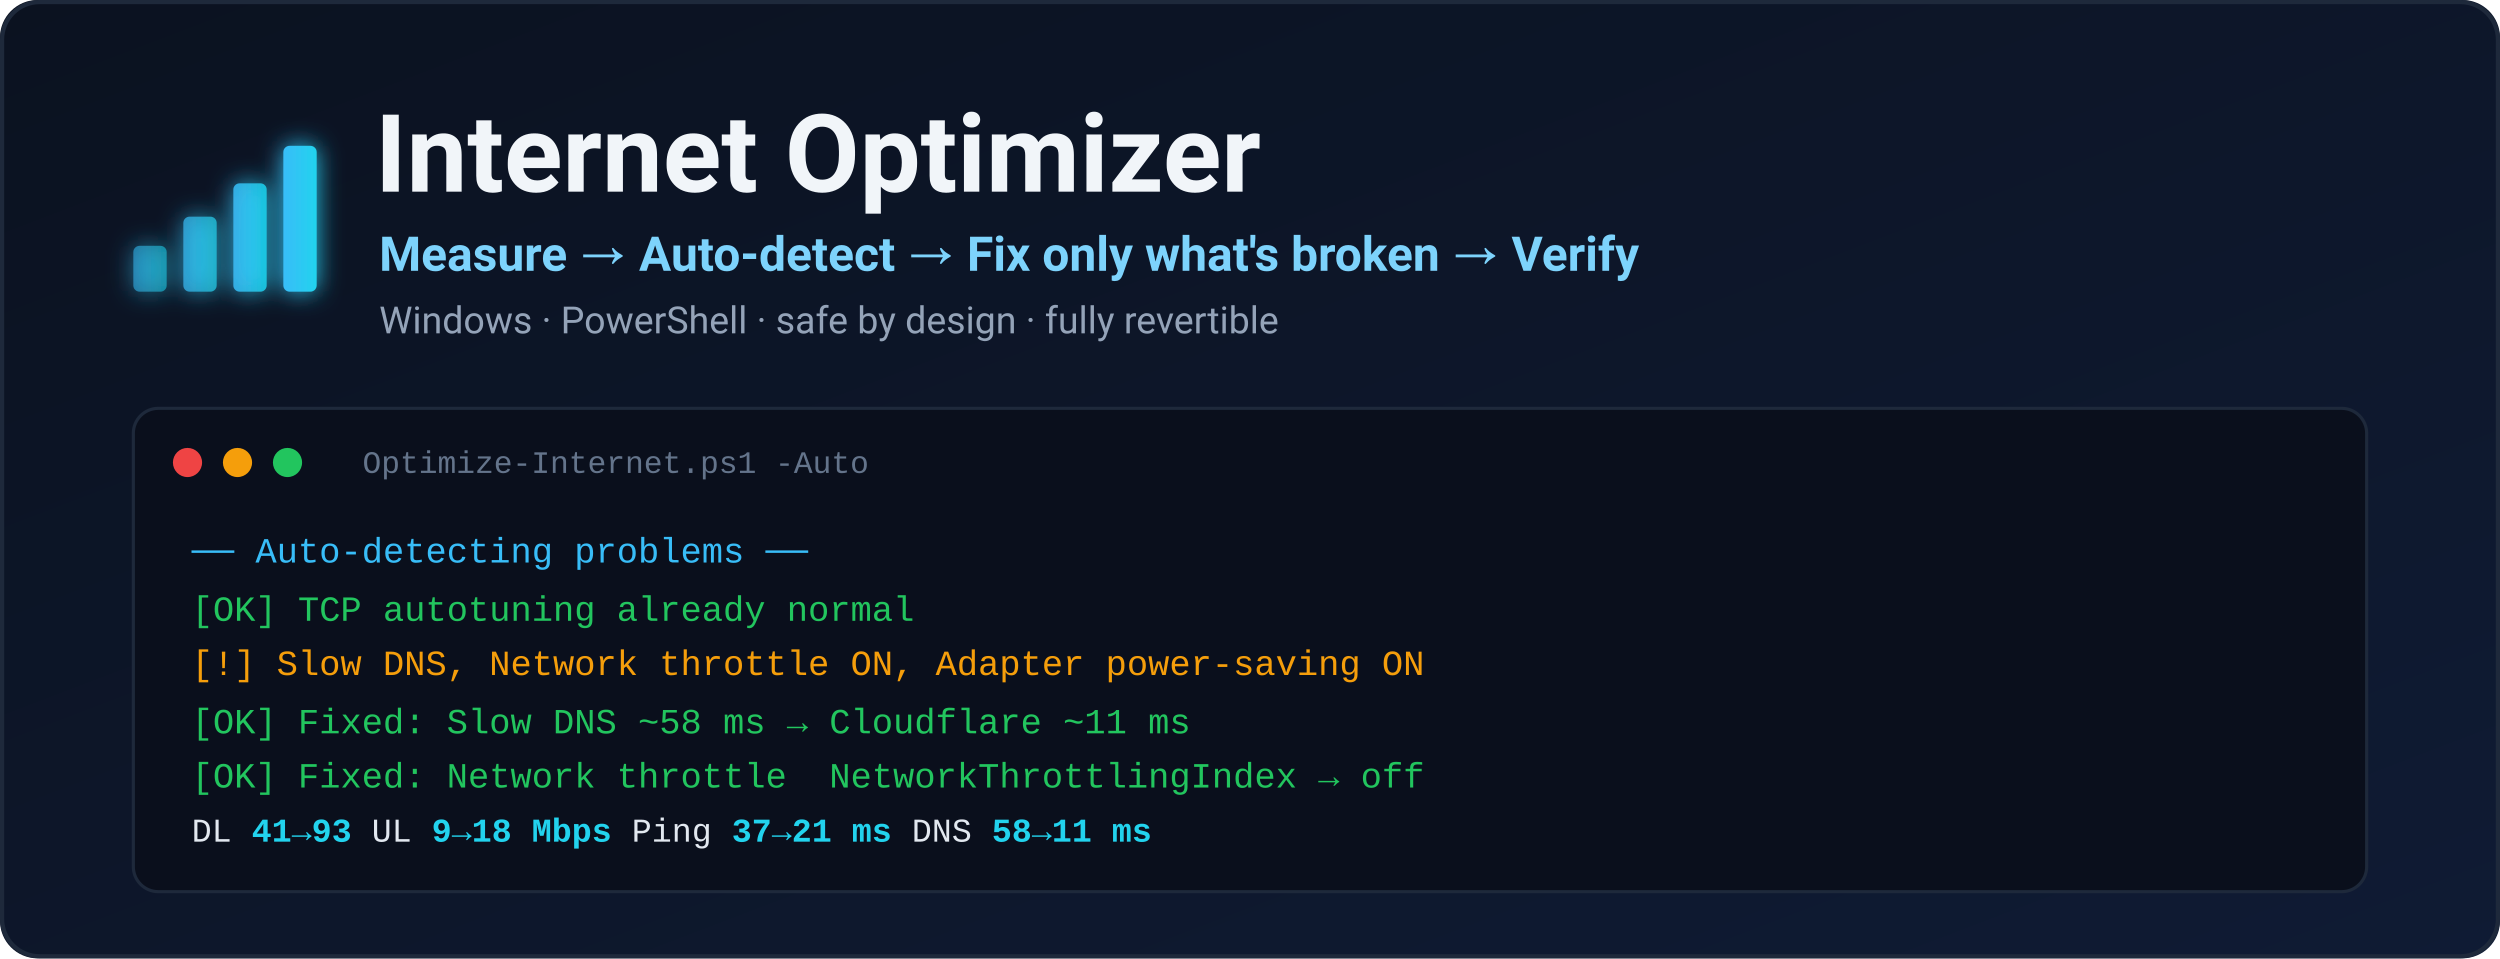
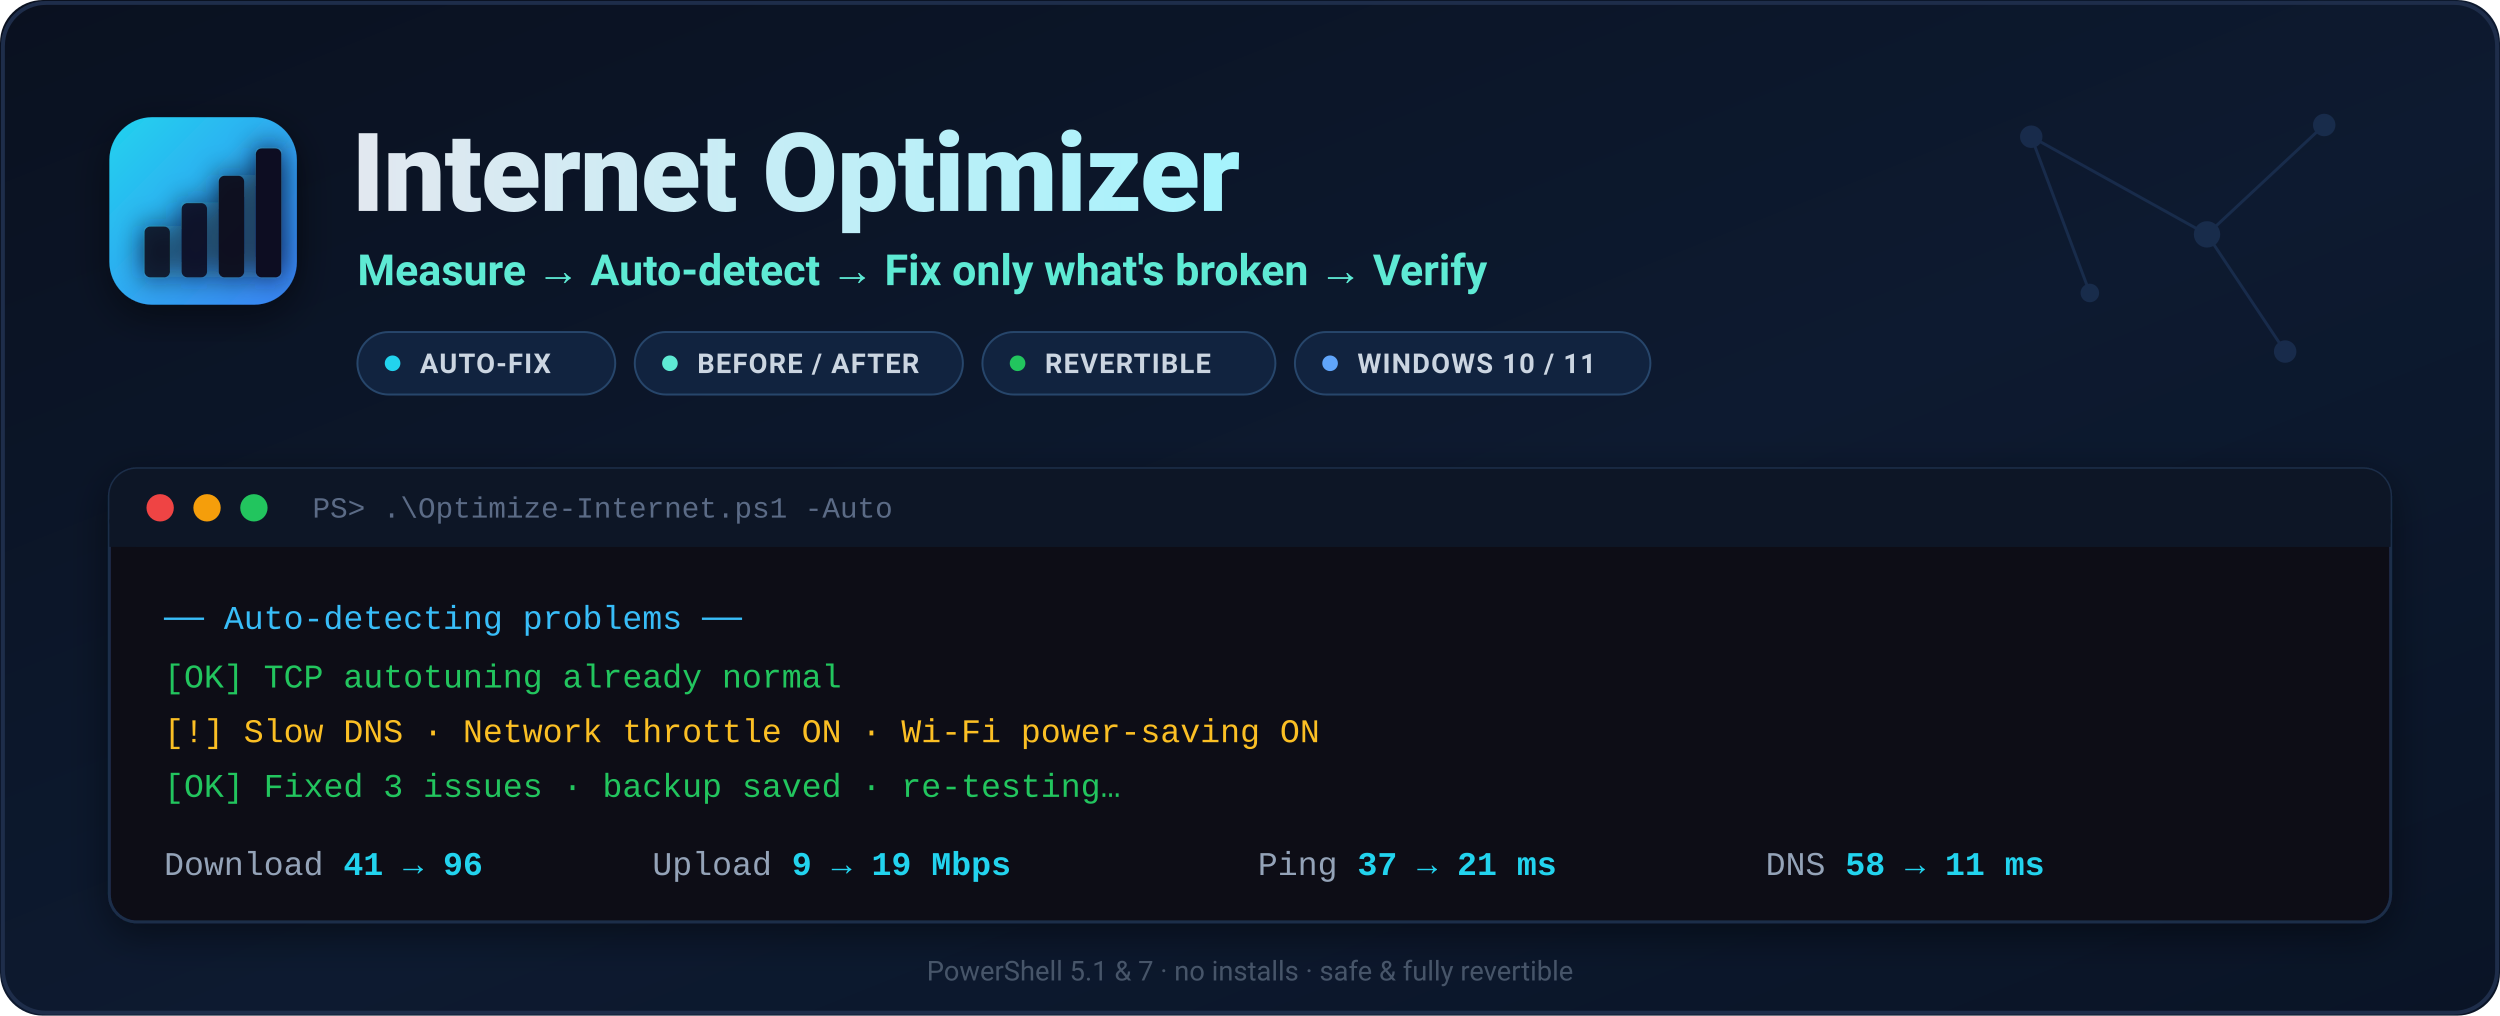
- <svg xmlns="http://www.w3.org/2000/svg" width="1200" height="460" viewBox="0 0 1200 460" font-family="'Segoe UI',Roboto,Helvetica,Arial,sans-serif">
+ <svg xmlns="http://www.w3.org/2000/svg" width="1280" height="520" viewBox="0 0 1280 520" font-family="'Segoe UI',Roboto,'Helvetica Neue',Arial,sans-serif">
  <defs>
    <linearGradient id="bg" x1="0" y1="0" x2="1" y2="1">
-       <stop offset="0" stop-color="#0b1220" />
-       <stop offset="1" stop-color="#0f1b34" />
+       <stop offset="0" stop-color="#0a1120" />
+       <stop offset="0.55" stop-color="#0d1a30" />
+       <stop offset="1" stop-color="#0a1426" />
    </linearGradient>
-     <linearGradient id="accent" x1="0" y1="0" x2="1" y2="0">
-       <stop offset="0" stop-color="#38bdf8" />
-       <stop offset="1" stop-color="#22d3ee" />
+     <linearGradient id="mark" x1="0" y1="0" x2="1" y2="1">
+       <stop offset="0" stop-color="#22d3ee" />
+       <stop offset="1" stop-color="#3b82f6" />
    </linearGradient>
-     <filter id="glow" x="-30%" y="-30%" width="160%" height="160%">
-       <feGaussianBlur stdDeviation="6" result="b" />
+     <linearGradient id="title" x1="0" y1="0" x2="1" y2="0">
+       <stop offset="0" stop-color="#e2e8f0" />
+       <stop offset="1" stop-color="#a5f3fc" />
+     </linearGradient>
+     <filter id="glow" x="-40%" y="-40%" width="180%" height="180%">
+       <feGaussianBlur stdDeviation="7" result="b" />
      <feMerge>
        <feMergeNode in="b" />
        <feMergeNode in="SourceGraphic" />
      </feMerge>
    </filter>
+     <filter id="soft" x="-20%" y="-20%" width="140%" height="140%">
+       <feDropShadow dx="0" dy="6" stdDeviation="10" flood-color="#000" flood-opacity="0.45" />
+     </filter>
  </defs>
-   <rect width="1200" height="460" rx="18" fill="url(#bg)" />
-   <rect x="1" y="1" width="1198" height="458" rx="18" fill="none" stroke="#1e293b" stroke-width="2" />
-   <g transform="translate(64,70)" filter="url(#glow)">
-     <rect x="0" y="48" width="16" height="22" rx="3" fill="url(#accent)" opacity="0.55" />
-     <rect x="24" y="34" width="16" height="36" rx="3" fill="url(#accent)" opacity="0.7" />
-     <rect x="48" y="18" width="16" height="52" rx="3" fill="url(#accent)" opacity="0.85" />
-     <rect x="72" y="0" width="16" height="70" rx="3" fill="url(#accent)" />
+   <rect width="1280" height="520" rx="22" fill="url(#bg)" />
+   <rect x="1.5" y="1.5" width="1277" height="517" rx="22" fill="none" stroke="#1e2d4a" stroke-width="2" />
+   <g stroke="#1d3357" stroke-width="1.5" fill="#1d3357" opacity="0.7">
+     <line x1="1040" y1="70" x2="1130" y2="120" />
+     <line x1="1130" y1="120" x2="1190" y2="64" />
+     <line x1="1130" y1="120" x2="1170" y2="180" />
+     <line x1="1040" y1="70" x2="1070" y2="150" />
+     <circle cx="1040" cy="70" r="5" />
+     <circle cx="1130" cy="120" r="6" />
+     <circle cx="1190" cy="64" r="5" />
+     <circle cx="1170" cy="180" r="5" />
+     <circle cx="1070" cy="150" r="4" />
  </g>
-   <text x="180" y="92" fill="#f1f5f9" font-size="52" font-weight="700">Internet Optimizer</text>
-   <text x="182" y="130" fill="#7dd3fc" font-size="23" font-weight="600">Measure → Auto-detect → Fix only what's broken → Verify</text>
-   <text x="182" y="160" fill="#94a3b8" font-size="18">Windows · PowerShell · safe by design · fully revertible</text>
-   <g transform="translate(64,196)">
-     <rect width="1072" height="232" rx="12" fill="#0a0f1c" stroke="#1e293b" stroke-width="1.5" />
-     <circle cx="26" cy="26" r="7" fill="#ef4444" />
-     <circle cx="50" cy="26" r="7" fill="#f59e0b" />
-     <circle cx="74" cy="26" r="7" fill="#22c55e" />
-     <text x="110" y="31" fill="#64748b" font-size="15" font-family="Consolas,'Courier New',monospace">Optimize-Internet.ps1  -Auto</text>
-     <g font-family="Consolas,'Courier New',monospace" font-size="17">
-       <text x="28" y="74" fill="#38bdf8">── Auto-detecting problems ──</text>
-       <text x="28" y="102" fill="#22c55e">[OK]  TCP autotuning already normal</text>
-       <text x="28" y="128" fill="#f59e0b">[!]   Slow DNS, Network throttle ON, Adapter power-saving ON</text>
-       <text x="28" y="156" fill="#22c55e">[OK]  Fixed: Slow DNS         ~58 ms → Cloudflare ~11 ms</text>
-       <text x="28" y="182" fill="#22c55e">[OK]  Fixed: Network throttle  NetworkThrottlingIndex → off</text>
-       <text x="28" y="208" fill="#e2e8f0" font-size="16">DL <tspan fill="#22d3ee" font-weight="700">41→93</tspan>  UL <tspan fill="#22d3ee" font-weight="700">9→18 Mbps</tspan>   Ping <tspan fill="#22d3ee" font-weight="700">37→21 ms</tspan>   DNS <tspan fill="#22d3ee" font-weight="700">58→11 ms</tspan>
-       </text>
+   <g filter="url(#soft)">
+     <rect x="56" y="60" width="96" height="96" rx="22" fill="url(#mark)" />
+   </g>
+   <g transform="translate(56,60)" filter="url(#glow)">
+     <rect x="18" y="56" width="13" height="26" rx="3" fill="#0a1120" opacity="0.85" />
+     <rect x="37" y="44" width="13" height="38" rx="3" fill="#0a1120" opacity="0.9" />
+     <rect x="56" y="30" width="13" height="52" rx="3" fill="#0a1120" opacity="0.95" />
+     <rect x="75" y="16" width="13" height="66" rx="3" fill="#0a1120" />
+   </g>
+   <text x="180" y="108" fill="url(#title)" font-size="56" font-weight="800" letter-spacing="-0.5">Internet Optimizer</text>
+   <text x="183" y="146" fill="#5eead4" font-size="22" font-weight="600">Measure  →  Auto-detect  →  Fix only what's broken  →  Verify</text>
+   <g font-size="14" font-weight="600" letter-spacing="0.6">
+     <g transform="translate(183,170)">
+       <rect width="132" height="32" rx="16" fill="#11233f" stroke="#27466b" />
+       <circle cx="18" cy="16" r="4" fill="#22d3ee" />
+       <text x="32" y="21" fill="#cbd5e1">AUTO-FIX</text>
+     </g>
+     <g transform="translate(325,170)">
+       <rect width="168" height="32" rx="16" fill="#11233f" stroke="#27466b" />
+       <circle cx="18" cy="16" r="4" fill="#5eead4" />
+       <text x="32" y="21" fill="#cbd5e1">BEFORE / AFTER</text>
+     </g>
+     <g transform="translate(503,170)">
+       <rect width="150" height="32" rx="16" fill="#11233f" stroke="#27466b" />
+       <circle cx="18" cy="16" r="4" fill="#22c55e" />
+       <text x="32" y="21" fill="#cbd5e1">REVERTIBLE</text>
+     </g>
+     <g transform="translate(663,170)">
+       <rect width="182" height="32" rx="16" fill="#11233f" stroke="#27466b" />
+       <circle cx="18" cy="16" r="4" fill="#60a5fa" />
+       <text x="32" y="21" fill="#cbd5e1">WINDOWS 10 / 11</text>
    </g>
  </g>
+   <g filter="url(#soft)">
+     <rect x="56" y="240" width="1168" height="232" rx="14" fill="#080d18" stroke="#1e2d4a" stroke-width="1.5" />
+   </g>
+   <rect x="56" y="240" width="1168" height="40" rx="14" fill="#0d1626" />
+   <rect x="56" y="266" width="1168" height="14" fill="#0d1626" />
+   <circle cx="82" cy="260" r="7" fill="#ef4444" />
+   <circle cx="106" cy="260" r="7" fill="#f59e0b" />
+   <circle cx="130" cy="260" r="7" fill="#22c55e" />
+   <text x="160" y="265" fill="#5b6b86" font-size="15" font-family="Consolas,'Courier New',monospace">PS&gt; .\Optimize-Internet.ps1  -Auto</text>
+   <g font-family="Consolas,'Courier New',monospace" font-size="17">
+     <text x="84" y="322" fill="#38bdf8">── Auto-detecting problems ──</text>
+     <text x="84" y="352" fill="#22c55e">[OK]  TCP autotuning already normal</text>
+     <text x="84" y="380" fill="#fbbf24">[!]   Slow DNS  ·  Network throttle ON  ·  Wi-Fi power-saving ON</text>
+     <text x="84" y="408" fill="#22c55e">[OK]  Fixed 3 issues  ·  backup saved  ·  re-testing…</text>
+   </g>
+   <g transform="translate(84,432)" font-family="Consolas,'Courier New',monospace" font-size="17">
+     <text x="0" y="16" fill="#94a3b8">Download <tspan fill="#22d3ee" font-weight="700">41 → 96</tspan>
+     </text>
+     <text x="250" y="16" fill="#94a3b8">Upload <tspan fill="#22d3ee" font-weight="700">9 → 19 Mbps</tspan>
+     </text>
+     <text x="560" y="16" fill="#94a3b8">Ping <tspan fill="#22d3ee" font-weight="700">37 → 21 ms</tspan>
+     </text>
+     <text x="820" y="16" fill="#94a3b8">DNS <tspan fill="#22d3ee" font-weight="700">58 → 11 ms</tspan>
+     </text>
+   </g>
+   <text x="640" y="502" text-anchor="middle" fill="#475569" font-size="14">PowerShell 5.1 &amp; 7  ·  no installs  ·  safe &amp; fully revertible</text>
</svg>
